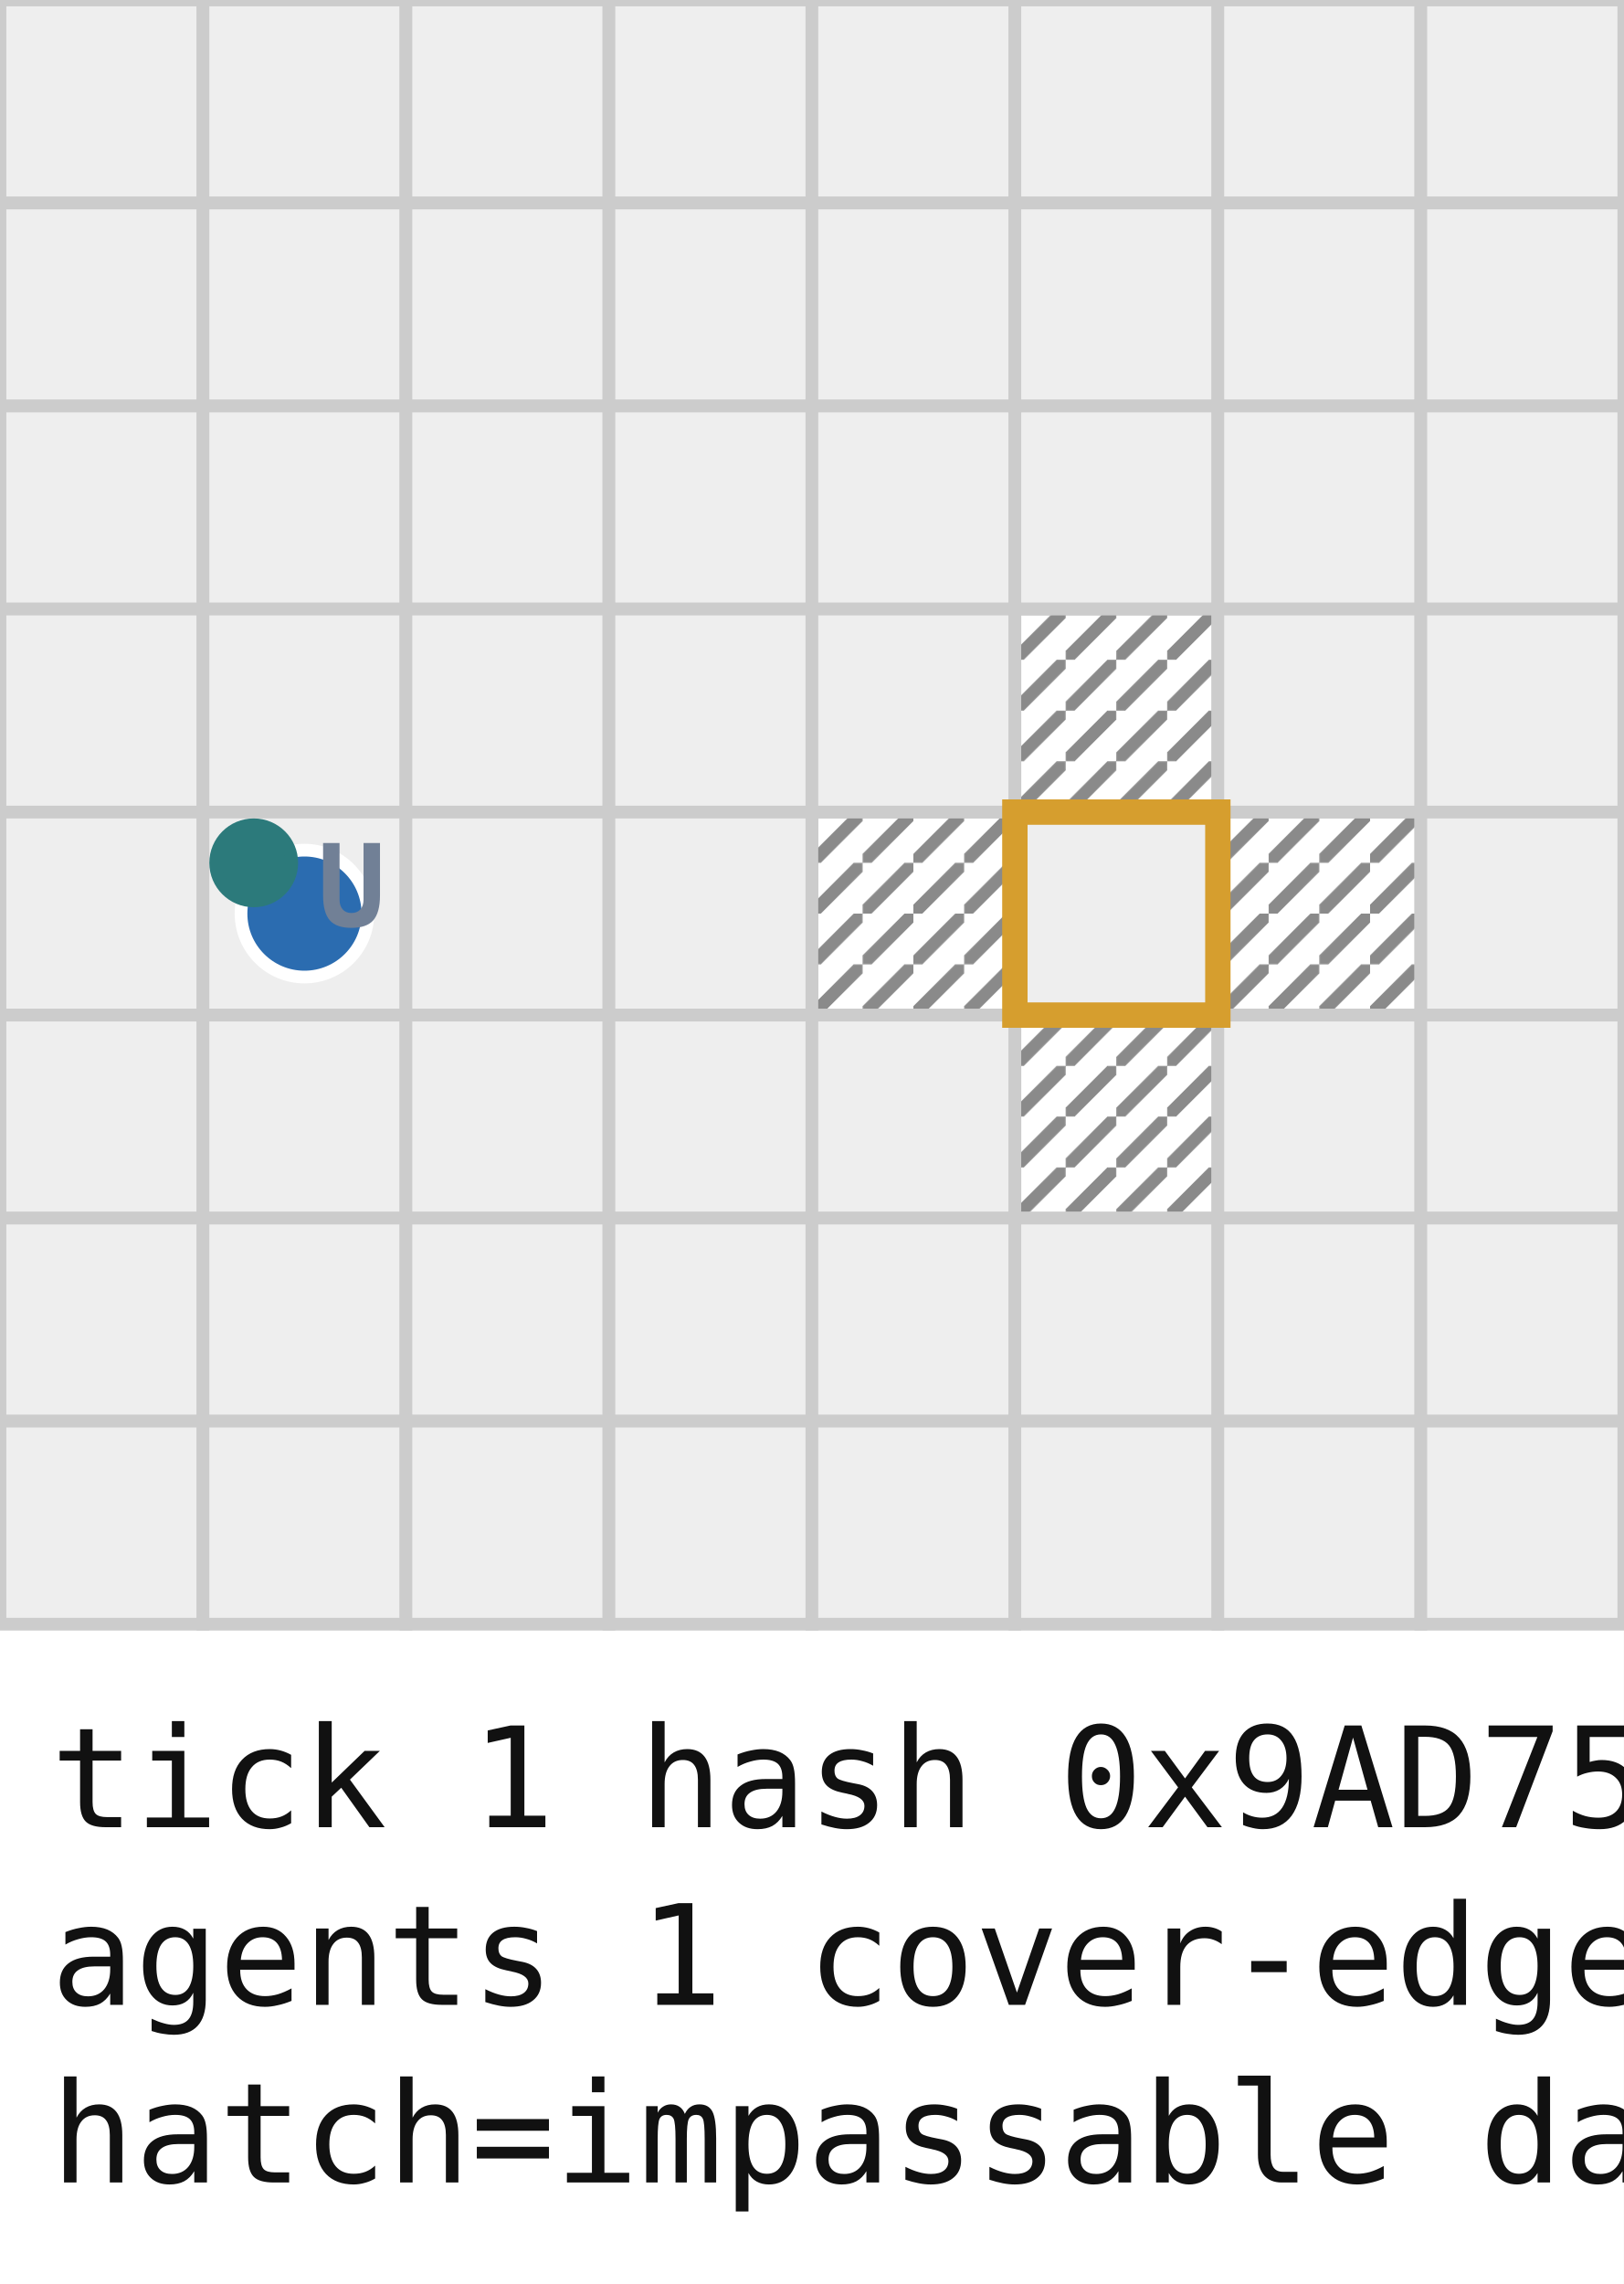
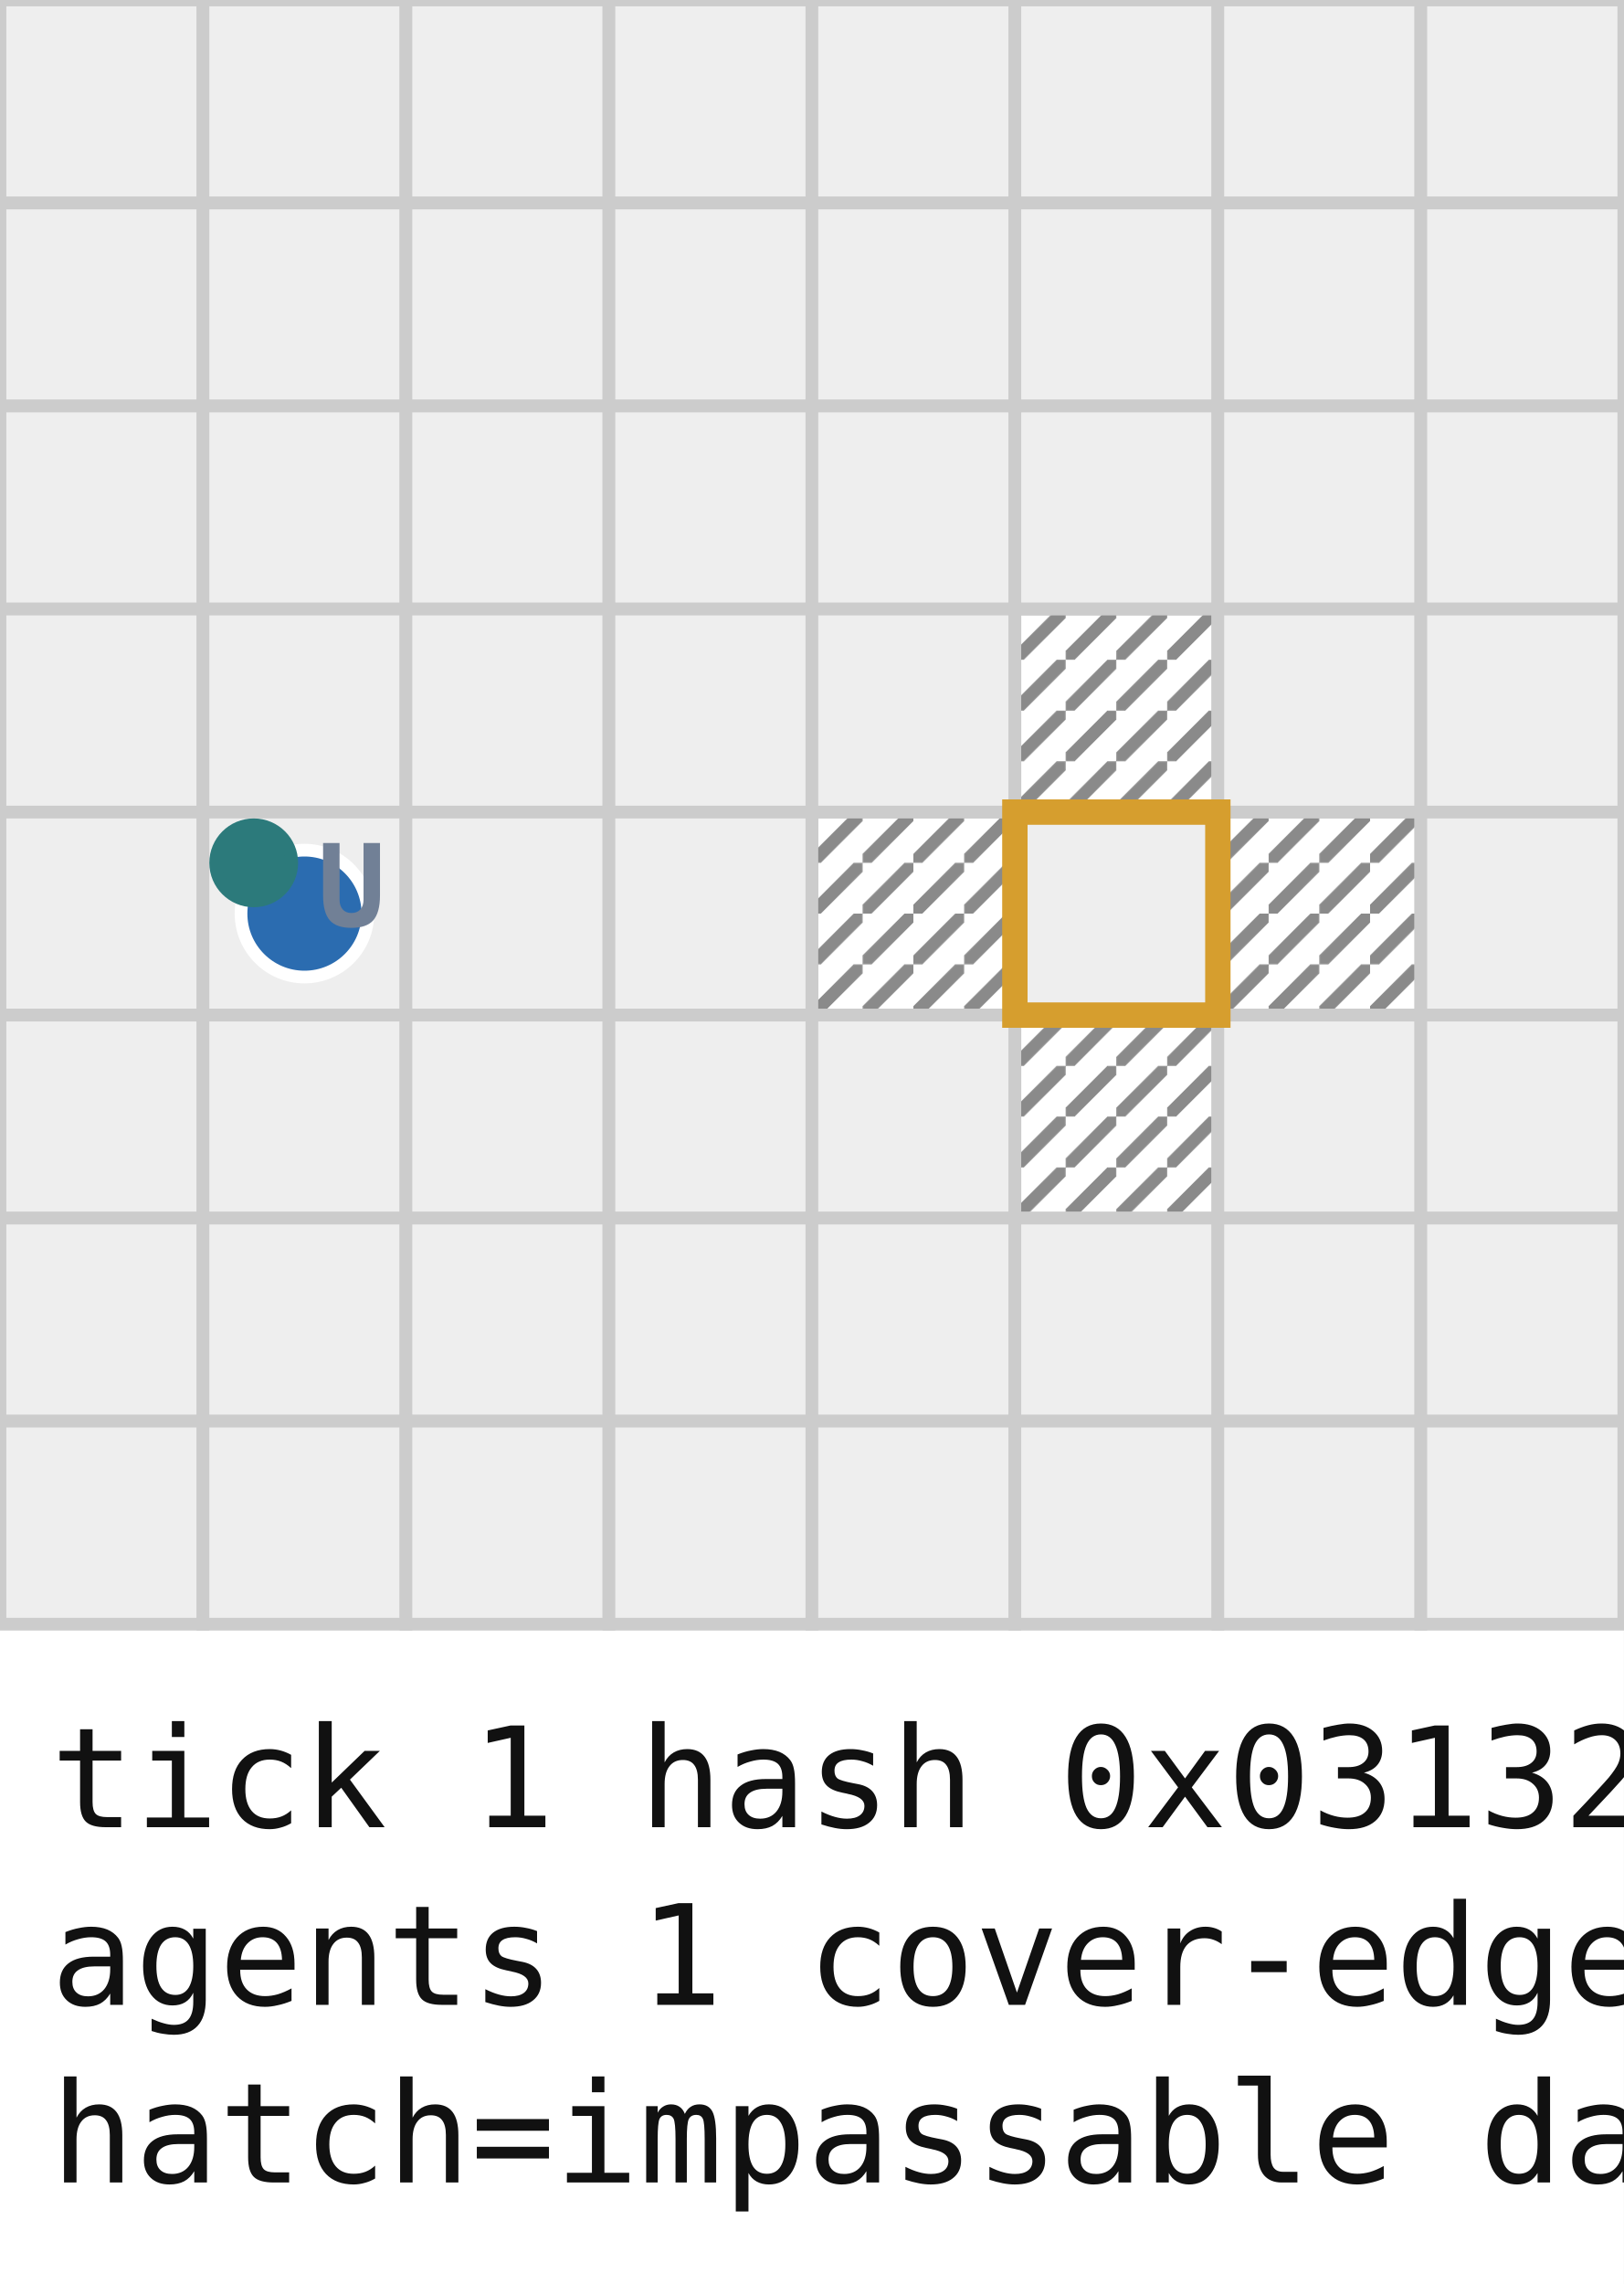
<svg xmlns="http://www.w3.org/2000/svg" width="128" height="180" viewBox="0 0 128 180">
  <defs>
    <pattern id="cw-hatch" width="4" height="4" patternUnits="userSpaceOnUse">
      <path d="M0,4 L4,0" stroke="#8a8a8a" stroke-width="1" />
    </pattern>
  </defs>
  <rect x="0" y="0" width="128" height="180" fill="#ffffff" />
  <rect x="0" y="0" width="16" height="16" fill="rgb(238,238,238)" stroke="#cccccc" stroke-width="1" />
  <rect x="16" y="0" width="16" height="16" fill="rgb(238,238,238)" stroke="#cccccc" stroke-width="1" />
  <rect x="32" y="0" width="16" height="16" fill="rgb(238,238,238)" stroke="#cccccc" stroke-width="1" />
  <rect x="48" y="0" width="16" height="16" fill="rgb(238,238,238)" stroke="#cccccc" stroke-width="1" />
  <rect x="64" y="0" width="16" height="16" fill="rgb(238,238,238)" stroke="#cccccc" stroke-width="1" />
  <rect x="80" y="0" width="16" height="16" fill="rgb(238,238,238)" stroke="#cccccc" stroke-width="1" />
  <rect x="96" y="0" width="16" height="16" fill="rgb(238,238,238)" stroke="#cccccc" stroke-width="1" />
  <rect x="112" y="0" width="16" height="16" fill="rgb(238,238,238)" stroke="#cccccc" stroke-width="1" />
  <rect x="0" y="16" width="16" height="16" fill="rgb(238,238,238)" stroke="#cccccc" stroke-width="1" />
  <rect x="16" y="16" width="16" height="16" fill="rgb(238,238,238)" stroke="#cccccc" stroke-width="1" />
  <rect x="32" y="16" width="16" height="16" fill="rgb(238,238,238)" stroke="#cccccc" stroke-width="1" />
  <rect x="48" y="16" width="16" height="16" fill="rgb(238,238,238)" stroke="#cccccc" stroke-width="1" />
  <rect x="64" y="16" width="16" height="16" fill="rgb(238,238,238)" stroke="#cccccc" stroke-width="1" />
  <rect x="80" y="16" width="16" height="16" fill="rgb(238,238,238)" stroke="#cccccc" stroke-width="1" />
  <rect x="96" y="16" width="16" height="16" fill="rgb(238,238,238)" stroke="#cccccc" stroke-width="1" />
  <rect x="112" y="16" width="16" height="16" fill="rgb(238,238,238)" stroke="#cccccc" stroke-width="1" />
  <rect x="0" y="32" width="16" height="16" fill="rgb(238,238,238)" stroke="#cccccc" stroke-width="1" />
  <rect x="16" y="32" width="16" height="16" fill="rgb(238,238,238)" stroke="#cccccc" stroke-width="1" />
  <rect x="32" y="32" width="16" height="16" fill="rgb(238,238,238)" stroke="#cccccc" stroke-width="1" />
  <rect x="48" y="32" width="16" height="16" fill="rgb(238,238,238)" stroke="#cccccc" stroke-width="1" />
  <rect x="64" y="32" width="16" height="16" fill="rgb(238,238,238)" stroke="#cccccc" stroke-width="1" />
  <rect x="80" y="32" width="16" height="16" fill="rgb(238,238,238)" stroke="#cccccc" stroke-width="1" />
  <rect x="96" y="32" width="16" height="16" fill="rgb(238,238,238)" stroke="#cccccc" stroke-width="1" />
  <rect x="112" y="32" width="16" height="16" fill="rgb(238,238,238)" stroke="#cccccc" stroke-width="1" />
  <rect x="0" y="48" width="16" height="16" fill="rgb(238,238,238)" stroke="#cccccc" stroke-width="1" />
  <rect x="16" y="48" width="16" height="16" fill="rgb(238,238,238)" stroke="#cccccc" stroke-width="1" />
  <rect x="32" y="48" width="16" height="16" fill="rgb(238,238,238)" stroke="#cccccc" stroke-width="1" />
  <rect x="48" y="48" width="16" height="16" fill="rgb(238,238,238)" stroke="#cccccc" stroke-width="1" />
  <rect x="64" y="48" width="16" height="16" fill="rgb(238,238,238)" stroke="#cccccc" stroke-width="1" />
  <rect x="80" y="48" width="16" height="16" fill="url(#cw-hatch)" stroke="#cccccc" stroke-width="1" />
  <rect x="96" y="48" width="16" height="16" fill="rgb(238,238,238)" stroke="#cccccc" stroke-width="1" />
  <rect x="112" y="48" width="16" height="16" fill="rgb(238,238,238)" stroke="#cccccc" stroke-width="1" />
  <rect x="0" y="64" width="16" height="16" fill="rgb(238,238,238)" stroke="#cccccc" stroke-width="1" />
  <rect x="16" y="64" width="16" height="16" fill="rgb(238,238,238)" stroke="#cccccc" stroke-width="1" />
  <rect x="32" y="64" width="16" height="16" fill="rgb(238,238,238)" stroke="#cccccc" stroke-width="1" />
  <rect x="48" y="64" width="16" height="16" fill="rgb(238,238,238)" stroke="#cccccc" stroke-width="1" />
  <rect x="64" y="64" width="16" height="16" fill="url(#cw-hatch)" stroke="#cccccc" stroke-width="1" />
  <rect x="80" y="64" width="16" height="16" fill="rgb(238,238,238)" stroke="#cccccc" stroke-width="1" />
  <rect x="96" y="64" width="16" height="16" fill="url(#cw-hatch)" stroke="#cccccc" stroke-width="1" />
  <rect x="112" y="64" width="16" height="16" fill="rgb(238,238,238)" stroke="#cccccc" stroke-width="1" />
  <rect x="0" y="80" width="16" height="16" fill="rgb(238,238,238)" stroke="#cccccc" stroke-width="1" />
  <rect x="16" y="80" width="16" height="16" fill="rgb(238,238,238)" stroke="#cccccc" stroke-width="1" />
  <rect x="32" y="80" width="16" height="16" fill="rgb(238,238,238)" stroke="#cccccc" stroke-width="1" />
  <rect x="48" y="80" width="16" height="16" fill="rgb(238,238,238)" stroke="#cccccc" stroke-width="1" />
  <rect x="64" y="80" width="16" height="16" fill="rgb(238,238,238)" stroke="#cccccc" stroke-width="1" />
  <rect x="80" y="80" width="16" height="16" fill="url(#cw-hatch)" stroke="#cccccc" stroke-width="1" />
  <rect x="96" y="80" width="16" height="16" fill="rgb(238,238,238)" stroke="#cccccc" stroke-width="1" />
  <rect x="112" y="80" width="16" height="16" fill="rgb(238,238,238)" stroke="#cccccc" stroke-width="1" />
  <rect x="0" y="96" width="16" height="16" fill="rgb(238,238,238)" stroke="#cccccc" stroke-width="1" />
  <rect x="16" y="96" width="16" height="16" fill="rgb(238,238,238)" stroke="#cccccc" stroke-width="1" />
  <rect x="32" y="96" width="16" height="16" fill="rgb(238,238,238)" stroke="#cccccc" stroke-width="1" />
  <rect x="48" y="96" width="16" height="16" fill="rgb(238,238,238)" stroke="#cccccc" stroke-width="1" />
  <rect x="64" y="96" width="16" height="16" fill="rgb(238,238,238)" stroke="#cccccc" stroke-width="1" />
  <rect x="80" y="96" width="16" height="16" fill="rgb(238,238,238)" stroke="#cccccc" stroke-width="1" />
  <rect x="96" y="96" width="16" height="16" fill="rgb(238,238,238)" stroke="#cccccc" stroke-width="1" />
  <rect x="112" y="96" width="16" height="16" fill="rgb(238,238,238)" stroke="#cccccc" stroke-width="1" />
  <rect x="0" y="112" width="16" height="16" fill="rgb(238,238,238)" stroke="#cccccc" stroke-width="1" />
  <rect x="16" y="112" width="16" height="16" fill="rgb(238,238,238)" stroke="#cccccc" stroke-width="1" />
  <rect x="32" y="112" width="16" height="16" fill="rgb(238,238,238)" stroke="#cccccc" stroke-width="1" />
  <rect x="48" y="112" width="16" height="16" fill="rgb(238,238,238)" stroke="#cccccc" stroke-width="1" />
  <rect x="64" y="112" width="16" height="16" fill="rgb(238,238,238)" stroke="#cccccc" stroke-width="1" />
  <rect x="80" y="112" width="16" height="16" fill="rgb(238,238,238)" stroke="#cccccc" stroke-width="1" />
  <rect x="96" y="112" width="16" height="16" fill="rgb(238,238,238)" stroke="#cccccc" stroke-width="1" />
  <rect x="112" y="112" width="16" height="16" fill="rgb(238,238,238)" stroke="#cccccc" stroke-width="1" />
  <rect x="80" y="64" width="16" height="16" fill="none" stroke="#d69e2e" stroke-width="2" />
  <circle cx="24" cy="72" r="5" fill="#2b6cb0" stroke="#ffffff" stroke-width="1" />
  <text x="25" y="73" font-family="monospace" font-size="9" font-weight="bold" fill="#718096">U</text>
  <circle cx="20" cy="68" r="3" fill="#2c7a7b" stroke="#2c7a7b" stroke-width="1" />
-   <text x="4" y="144" font-family="monospace" font-size="11" fill="#111111">tick 1  hash 0x9AD75BA07A1005EA  draws 0</text>
+   <text x="4" y="144" font-family="monospace" font-size="11" fill="#111111">tick 1  hash 0x03132EE126978849  draws 0</text>
  <text x="4" y="158" font-family="monospace" font-size="11" fill="#111111">agents 1  cover-edges 0  events 2</text>
  <text x="4" y="172" font-family="monospace" font-size="11" fill="#111111">hatch=impassable  dark border=opaque  darker fill=higher elevation  triangle=cover  circle=agent</text>
</svg>
